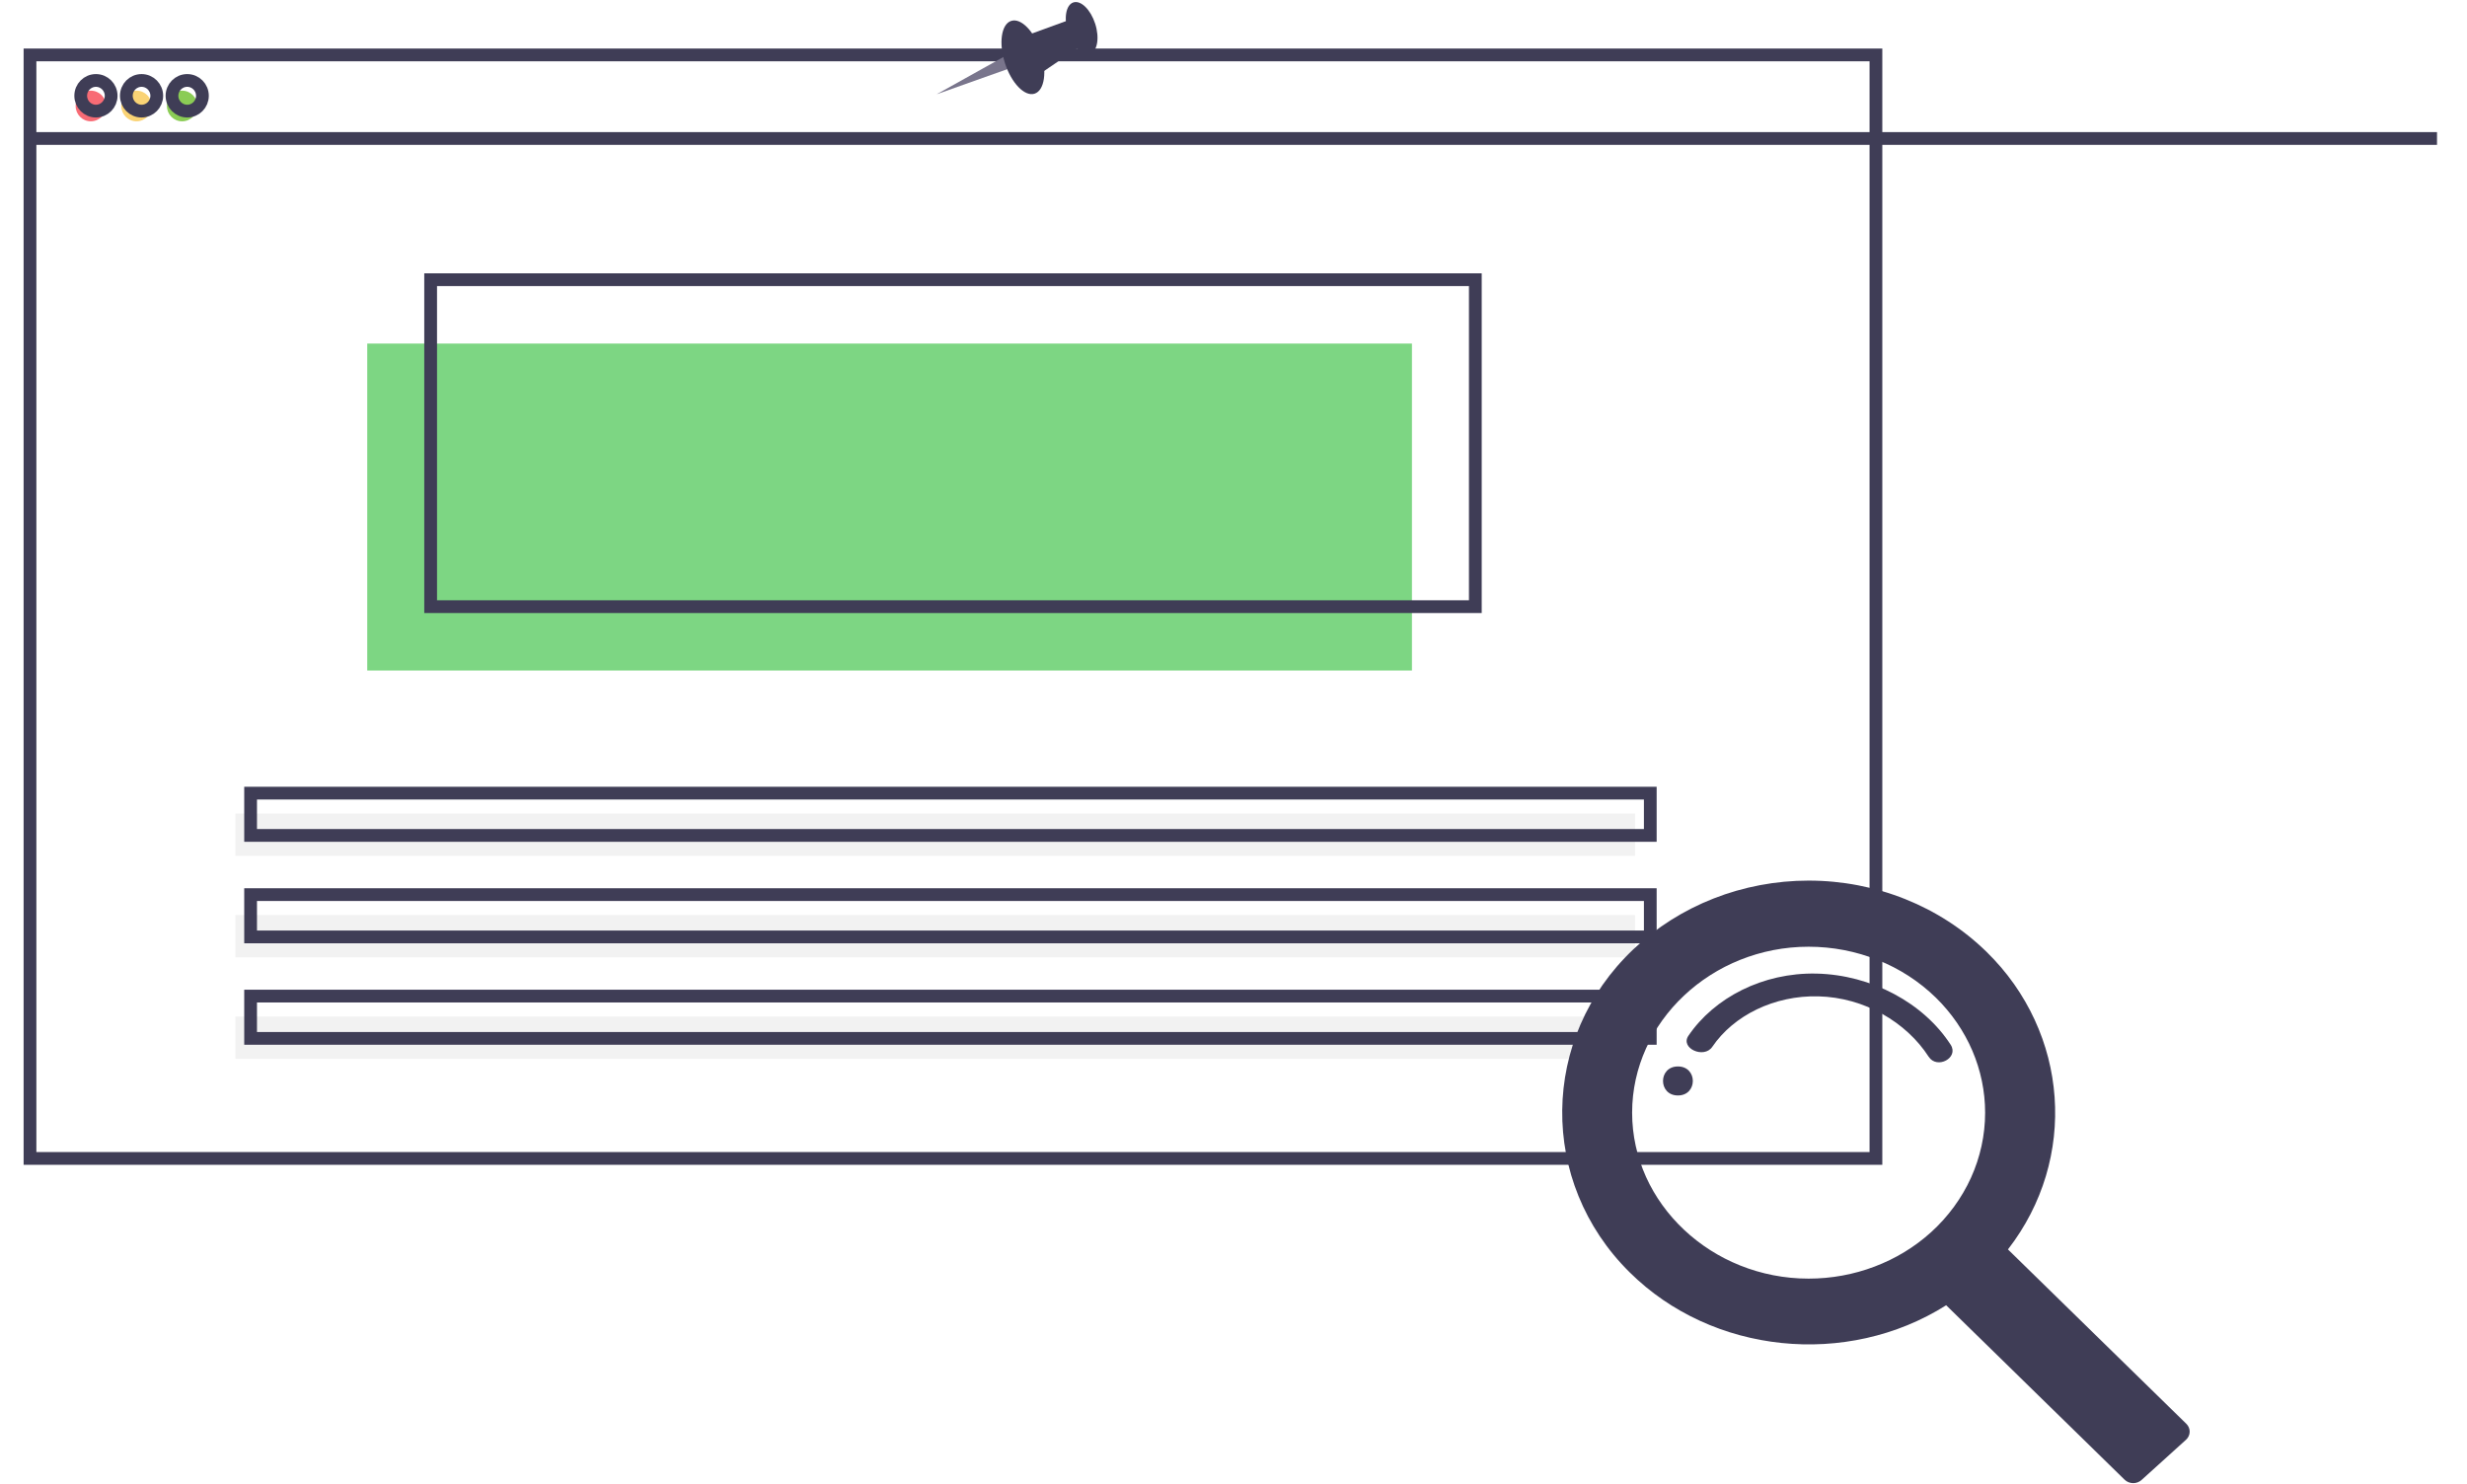
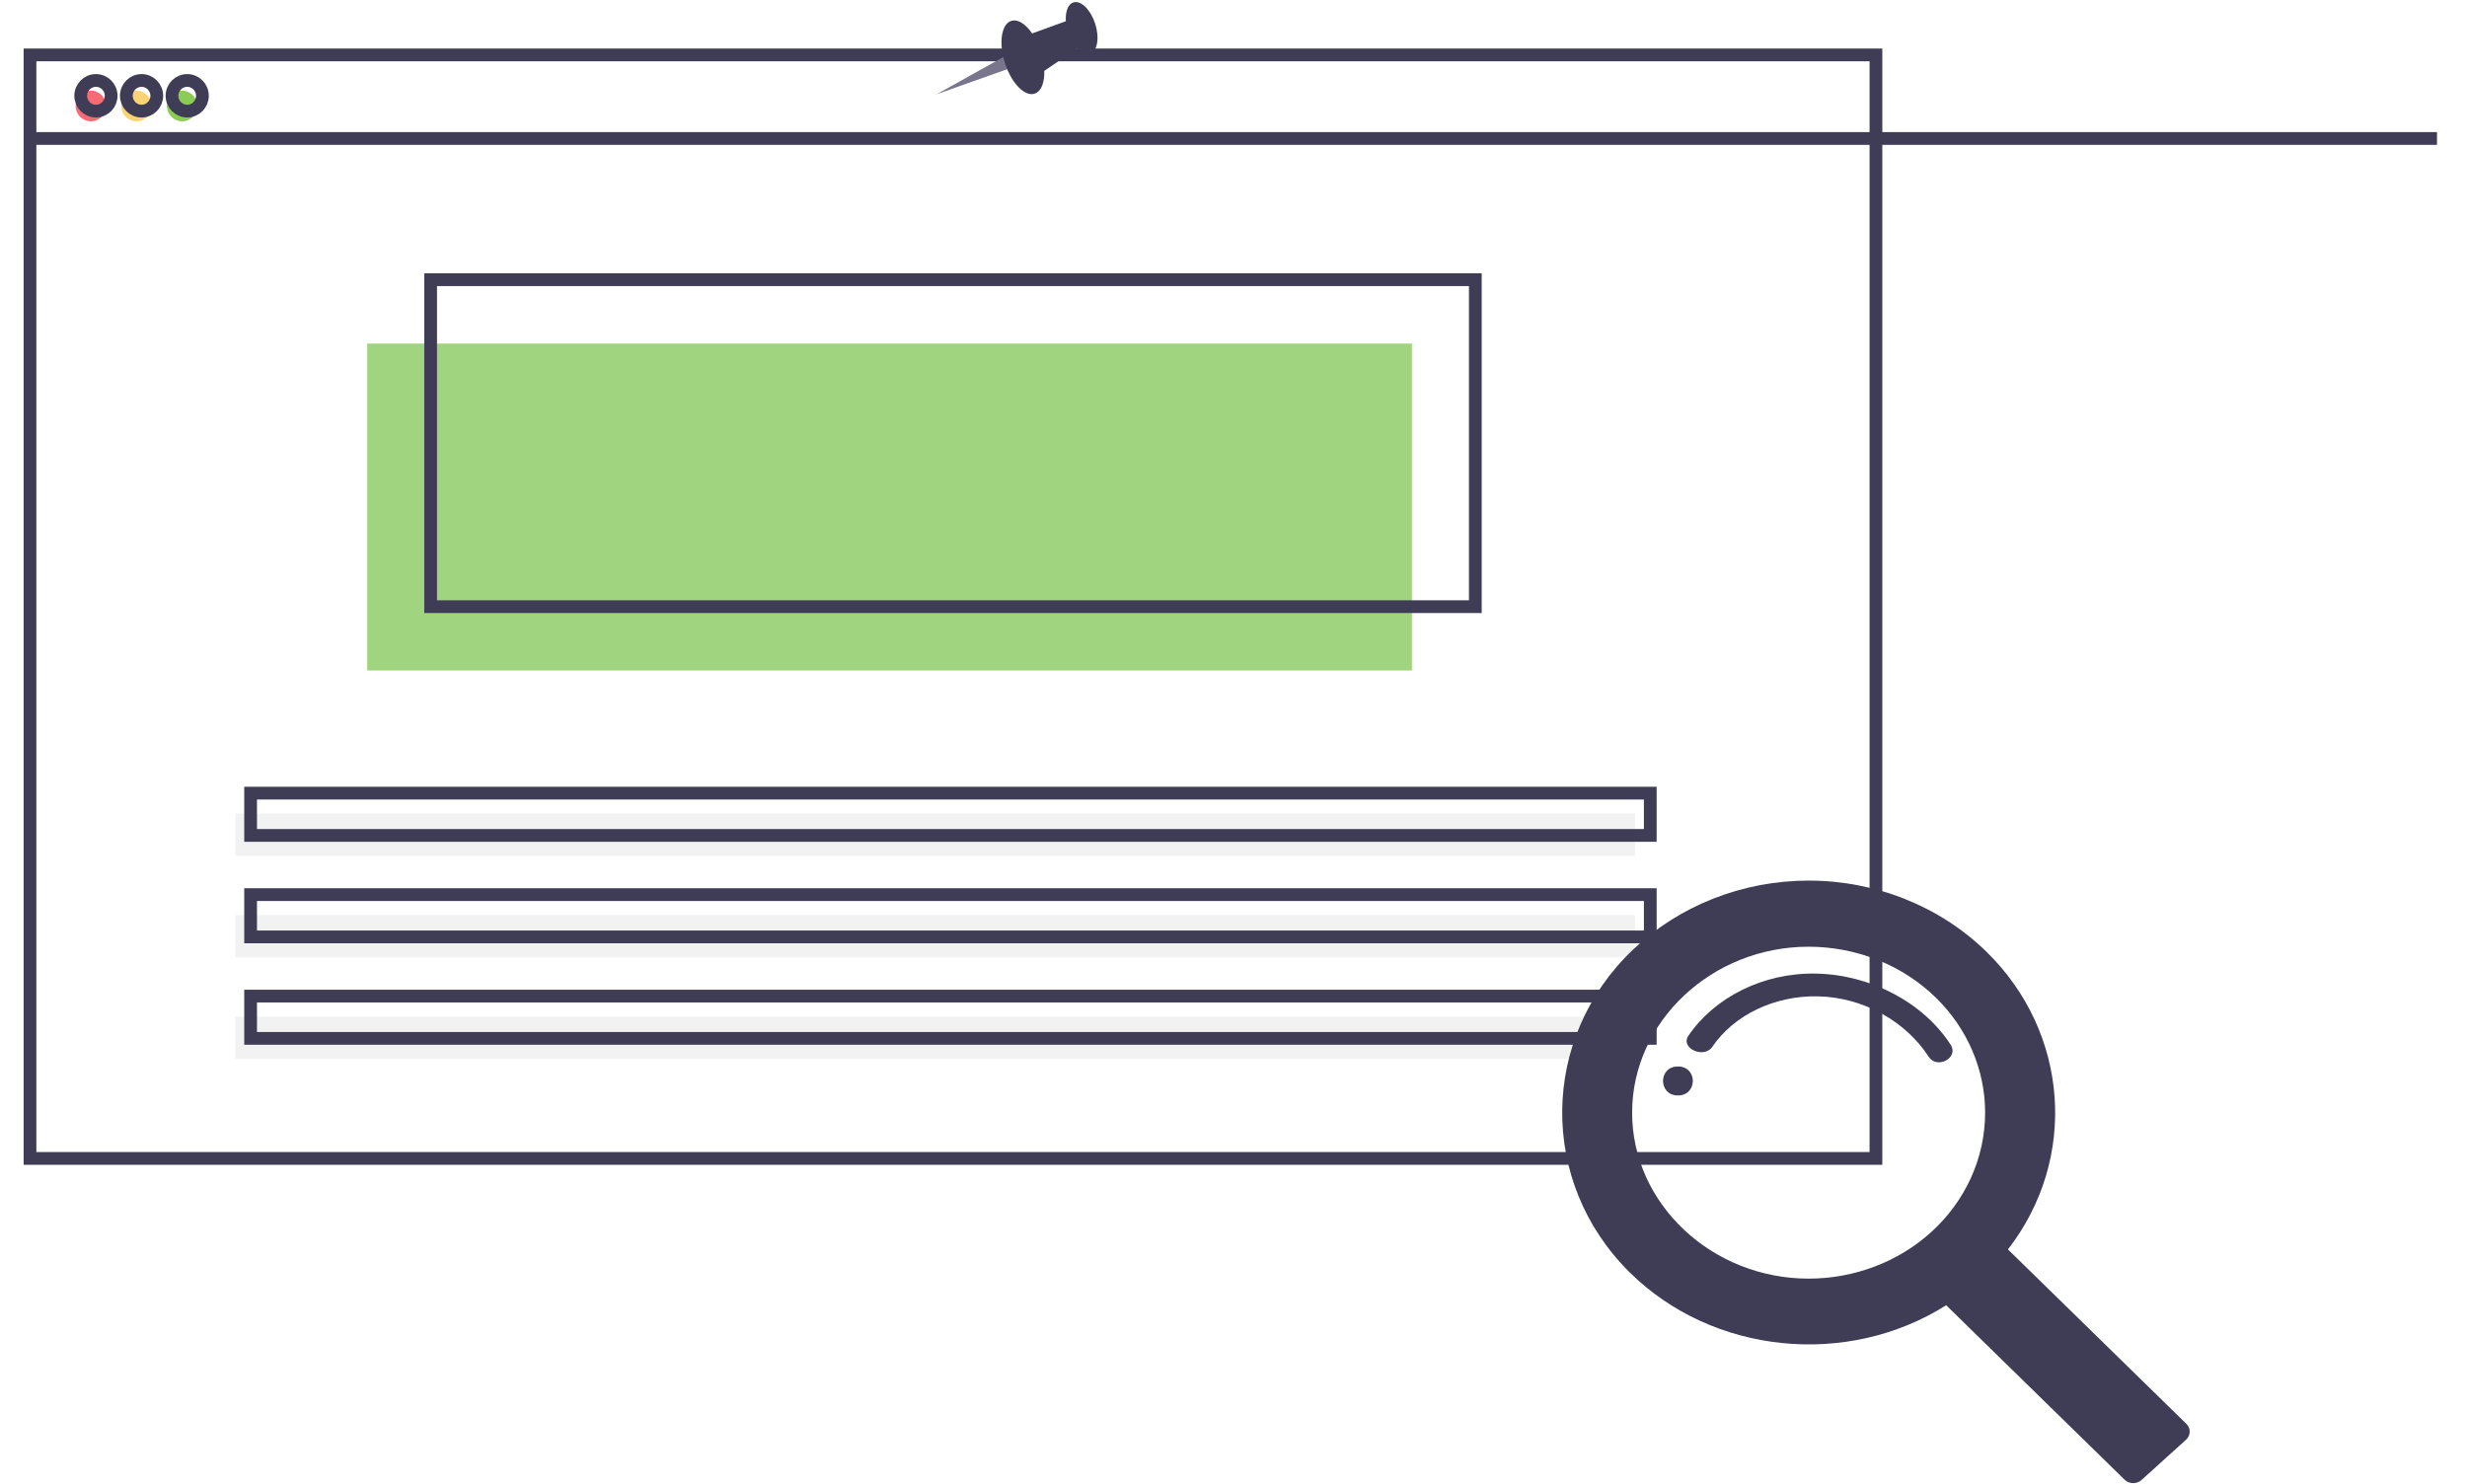
<svg xmlns="http://www.w3.org/2000/svg" height="116.303" width="193.437">
  <g opacity="1">
    <g opacity="1">
      <g opacity="1">
        <ellipse fill="rgb(248,107,117)" fill-opacity="1" opacity="1" rx="1.193" ry="1.202" cx="7.124" cy="8.312" />
      </g>
      <g opacity="1">
        <ellipse fill="rgb(250,211,117)" fill-opacity="1" opacity="1" rx="1.193" ry="1.202" cx="10.703" cy="8.312" />
      </g>
      <g opacity="1">
        <ellipse fill="rgb(139,204,85)" fill-opacity="1" opacity="1" rx="1.193" ry="1.202" cx="14.281" cy="8.312" />
      </g>
      <g opacity="1">
-         <rect fill="rgb(125,214,131)" fill-opacity="1" opacity="1" x="28.795" y="26.941" width="81.914" height="25.64" rx="0" ry="0" />
+         <rect fill="rgb(161,212,127)" fill-opacity="1" opacity="1" x="28.795" y="26.941" width="81.914" height="25.64" rx="0" ry="0" />
      </g>
      <g opacity="1">
        <rect fill-opacity="0" stroke="rgb(63,61,86)" stroke-opacity="1" stroke-width="1" stroke-linecap="butt" stroke-linejoin="miter" opacity="1" x="2.352" y="4.306" width="144.74" height="86.535" rx="0" ry="0" />
      </g>
      <g opacity="1">
        <path fill-opacity="0" stroke="rgb(63,61,86)" stroke-opacity="1" stroke-width="1" stroke-linecap="butt" stroke-linejoin="miter" opacity="1" fill-rule="evenodd" d="M2.352 10.859L191.085 10.859" />
      </g>
      <g opacity="1">
        <ellipse fill-opacity="0" stroke="rgb(63,61,86)" stroke-opacity="1" stroke-width="1" stroke-linecap="butt" stroke-linejoin="miter" opacity="1" rx="1.193" ry="1.202" cx="7.522" cy="7.511" />
      </g>
      <g opacity="1">
        <ellipse fill-opacity="0" stroke="rgb(63,61,86)" stroke-opacity="1" stroke-width="1" stroke-linecap="butt" stroke-linejoin="miter" opacity="1" rx="1.193" ry="1.202" cx="11.1" cy="7.511" />
      </g>
      <g opacity="1">
        <ellipse fill-opacity="0" stroke="rgb(63,61,86)" stroke-opacity="1" stroke-width="1" stroke-linecap="butt" stroke-linejoin="miter" opacity="1" rx="1.193" ry="1.202" cx="14.679" cy="7.511" />
      </g>
      <g opacity="1">
        <rect fill-opacity="0" stroke="rgb(63,61,86)" stroke-opacity="1" stroke-width="1" stroke-linecap="butt" stroke-linejoin="miter" opacity="1" x="33.766" y="21.933" width="81.914" height="25.64" rx="0" ry="0" />
      </g>
      <g opacity="1">
        <rect fill="rgb(242,242,242)" fill-opacity="1" opacity="1" x="18.457" y="63.799" width="109.748" height="3.316" rx="0" ry="0" />
      </g>
      <g opacity="1">
        <rect fill="rgb(242,242,242)" fill-opacity="1" opacity="1" x="18.457" y="71.756" width="109.748" height="3.316" rx="0" ry="0" />
      </g>
      <g opacity="1">
        <rect fill="rgb(242,242,242)" fill-opacity="1" opacity="1" x="18.457" y="79.713" width="109.748" height="3.316" rx="0" ry="0" />
      </g>
      <g opacity="1">
        <rect fill-opacity="0" stroke="rgb(63,61,86)" stroke-opacity="1" stroke-width="1" stroke-linecap="butt" stroke-linejoin="miter" opacity="1" x="19.65" y="62.196" width="109.748" height="3.316" rx="0" ry="0" />
      </g>
      <g opacity="1">
        <rect fill-opacity="0" stroke="rgb(63,61,86)" stroke-opacity="1" stroke-width="1" stroke-linecap="butt" stroke-linejoin="miter" opacity="1" x="19.65" y="70.154" width="109.748" height="3.316" rx="0" ry="0" />
      </g>
      <g opacity="1">
        <rect fill-opacity="0" stroke="rgb(63,61,86)" stroke-opacity="1" stroke-width="1" stroke-linecap="butt" stroke-linejoin="miter" opacity="1" x="19.65" y="78.111" width="109.748" height="3.316" rx="0" ry="0" />
      </g>
      <g opacity="1">
        <path fill="rgb(121,117,140)" fill-opacity="1" opacity="1" fill-rule="evenodd" d="M78.738 4.437L73.441 7.393L79.09 5.386L78.738 4.437Z" />
      </g>
      <g opacity="1">
        <path fill="rgb(63,61,86)" fill-opacity="1" opacity="1" fill-rule="evenodd" d="M79.286 1.64C80.061 1.386 81.103 2.459 81.611 4.033C82.118 5.608 81.901 7.092 81.125 7.345C80.35 7.599 79.307 6.527 78.8 4.953C78.293 3.378 78.51 1.894 79.286 1.64L79.286 1.64Z" />
      </g>
      <g opacity="1">
        <path fill="rgb(63,61,86)" fill-opacity="1" opacity="1" fill-rule="evenodd" d="M84.162 0.191C84.747 0 85.514 0.747 85.872 1.859C86.231 2.971 86.046 4.029 85.461 4.22C84.876 4.412 84.11 3.665 83.751 2.553C83.393 1.441 83.577 0.383 84.162 0.191L84.162 0.191Z" />
      </g>
      <g opacity="1">
        <path fill="rgb(63,61,86)" fill-opacity="1" opacity="1" fill-rule="evenodd" d="M80.546 2.761L84.059 1.483L84.806 3.567L81.406 5.881L80.546 2.761Z" />
      </g>
      <g opacity="1">
        <path fill="rgb(63,61,86)" fill-opacity="1" opacity="1" fill-rule="evenodd" d="M141.814 69.054C147.077 69.054 152.118 71.073 155.765 74.641C162.244 80.98 162.955 90.874 157.443 97.976L171.431 111.652C171.599 111.817 171.693 112.037 171.693 112.266C171.693 112.507 171.589 112.738 171.404 112.904L167.918 116.056C167.743 116.215 167.509 116.303 167.266 116.303C167.01 116.303 166.764 116.205 166.587 116.031L152.599 102.354C144.798 107.279 134.253 106.182 127.783 99.775C120.62 92.691 120.744 81.387 128.068 74.444C131.701 70.997 136.653 69.054 141.814 69.054ZM141.813 100.267C145.39 100.267 148.83 98.964 151.408 96.632C154.119 94.18 155.653 90.791 155.653 87.253C155.653 83.89 154.267 80.655 151.787 78.231C149.179 75.682 145.575 74.239 141.813 74.239C134.221 74.239 127.974 80.114 127.974 87.253C127.974 94.392 134.221 100.267 141.813 100.267Z" />
      </g>
      <g opacity="1">
        <path fill="rgb(63,61,86)" fill-opacity="1" opacity="1" fill-rule="evenodd" d="M131.566 83.629C130.009 83.629 130.007 85.903 131.566 85.903C133.125 85.903 133.124 83.629 131.566 83.629L131.566 83.629Z" />
      </g>
      <g opacity="1">
        <path fill="rgb(63,61,86)" fill-opacity="1" opacity="1" fill-rule="evenodd" d="M142.415 76.347C138.226 76.258 134.413 78.235 132.387 81.223C131.726 82.196 133.604 83.056 134.261 82.088C135.939 79.618 139.129 78.044 142.575 78.131C146.19 78.217 149.479 80.161 151.221 82.86C151.882 83.884 153.612 82.952 152.956 81.934C150.843 78.658 146.742 76.44 142.415 76.347L142.415 76.347Z" />
      </g>
    </g>
  </g>
</svg>
